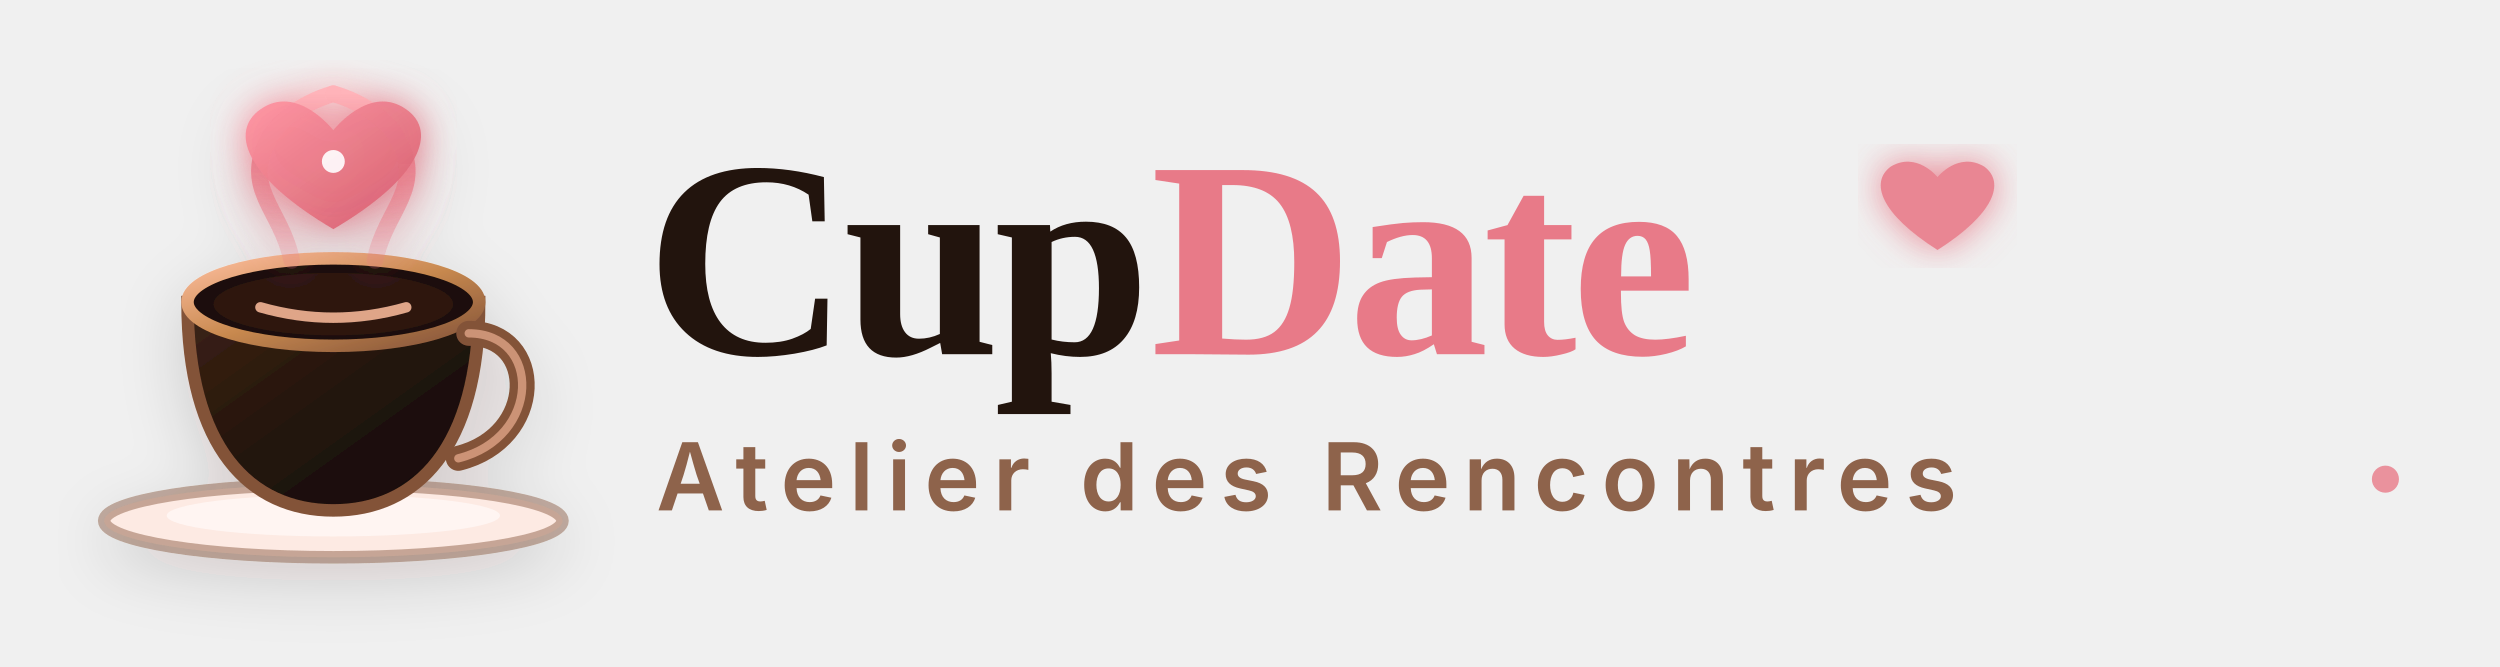
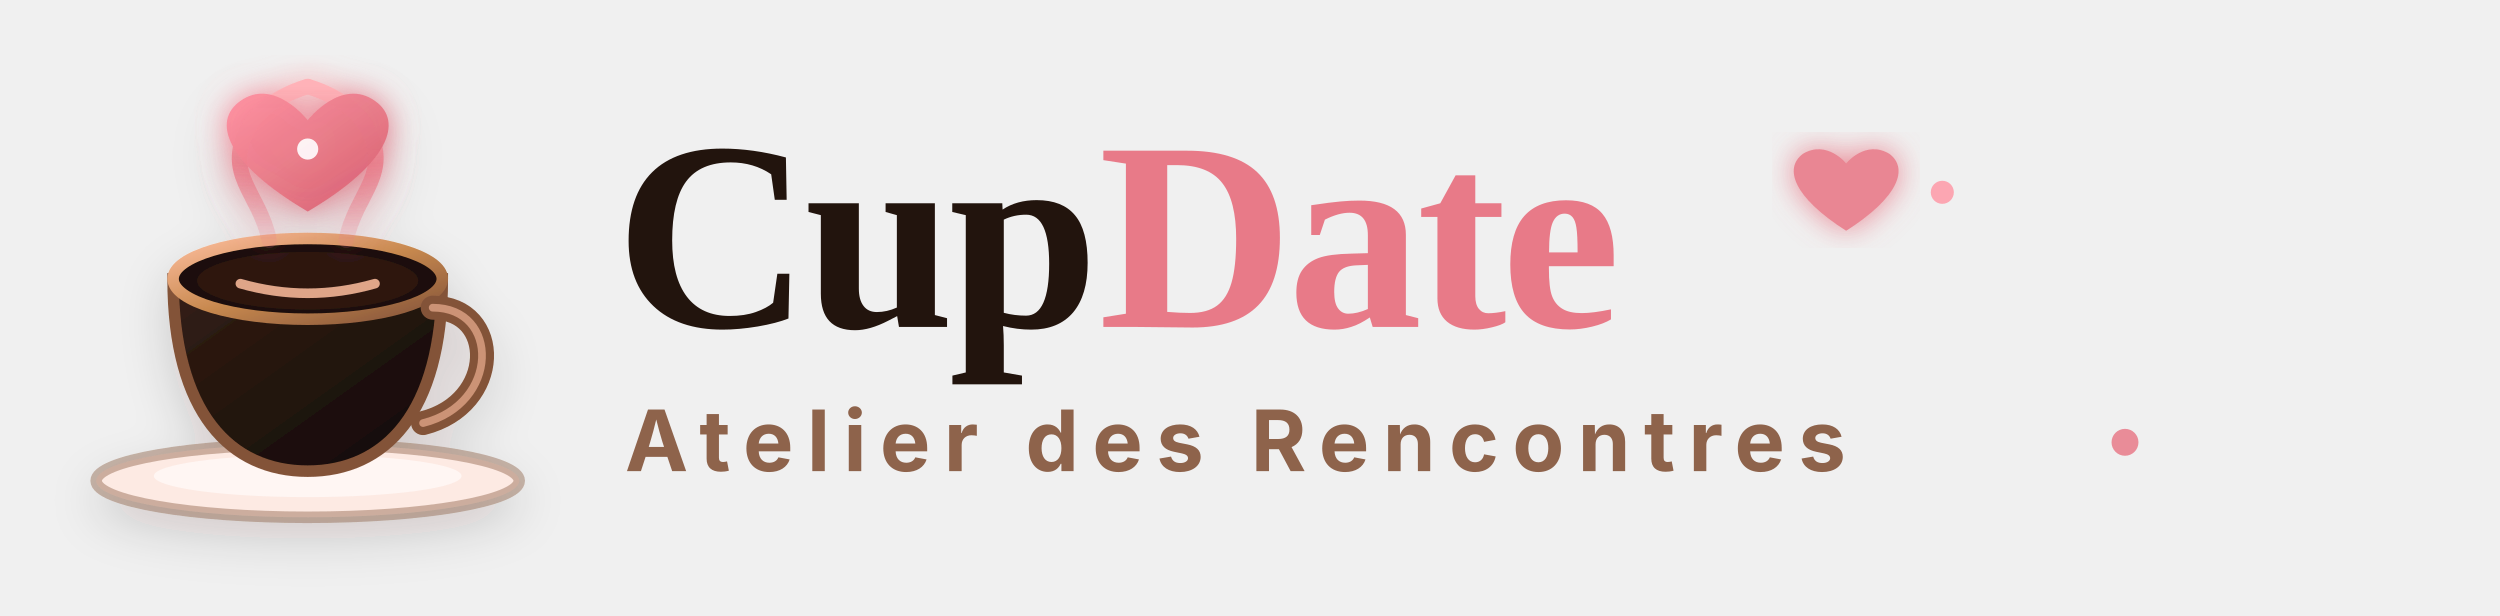
- <svg xmlns="http://www.w3.org/2000/svg" viewBox="0 0 240 64" width="240" height="64" fill="none">
+ <svg xmlns="http://www.w3.org/2000/svg" viewBox="0 0 260 64" width="260" height="64" fill="none">
  <defs>
-     <linearGradient id="cupGrad" x1="0%" y1="0%" x2="100%" y2="100%">
-       <stop offset="0%" stop-color="#3d2314" />
+     <linearGradient id="logoCupGrad" x1="0%" y1="0%" x2="100%" y2="100%">
+       <stop offset="0%" stop-color="#341e15" />
      <stop offset="50%" stop-color="#22140D" />
-       <stop offset="100%" stop-color="#140a06" />
+       <stop offset="100%" stop-color="#120906" />
    </linearGradient>
-     <linearGradient id="roseAccentGrad" x1="0%" y1="0%" x2="100%" y2="100%">
-       <stop offset="0%" stop-color="#ff94a2" />
+     <linearGradient id="logoRoseGrad" x1="0%" y1="0%" x2="100%" y2="100%">
+       <stop offset="0%" stop-color="#ff8fa0" />
      <stop offset="50%" stop-color="#E87A88" />
      <stop offset="100%" stop-color="#d65b6c" />
    </linearGradient>
-     <linearGradient id="caramelGoldGrad" x1="0%" y1="0%" x2="100%" y2="100%">
+     <linearGradient id="logoCaramelGrad" x1="0%" y1="0%" x2="100%" y2="100%">
      <stop offset="0%" stop-color="#febe9e" />
      <stop offset="50%" stop-color="#c8894f" />
      <stop offset="100%" stop-color="#835339" />
    </linearGradient>
-     <linearGradient id="steamSoftGrad" x1="0%" y1="100%" x2="0%" y2="0%">
-       <stop offset="0%" stop-color="#E87A88" stop-opacity="0.2" />
-       <stop offset="60%" stop-color="#E87A88" stop-opacity="0.9" />
-       <stop offset="100%" stop-color="#ffb2b8" stop-opacity="0.95" />
+     <linearGradient id="logoSteamGrad" x1="0%" y1="100%" x2="0%" y2="0%">
+       <stop offset="0%" stop-color="#E87A88" stop-opacity="0.15" />
+       <stop offset="50%" stop-color="#E87A88" stop-opacity="0.85" />
+       <stop offset="100%" stop-color="#ffb2b8" stop-opacity="1" />
    </linearGradient>
-     <filter id="roseGlow" x="-20%" y="-20%" width="140%" height="140%">
-       <feGaussianBlur stdDeviation="1.8" result="blur" />
+     <filter id="logoGlow" x="-20%" y="-20%" width="140%" height="140%">
+       <feGaussianBlur stdDeviation="1.6" result="blur" />
      <feMerge>
        <feMergeNode in="blur" />
        <feMergeNode in="SourceGraphic" />
      </feMerge>
    </filter>
-     <filter id="softShadow" x="-10%" y="-10%" width="130%" height="130%">
-       <feDropShadow dx="0" dy="2" stdDeviation="3" flood-color="#22140D" flood-opacity="0.15" />
+     <filter id="logoSoftShadow" x="-10%" y="-10%" width="130%" height="130%">
+       <feDropShadow dx="0" dy="2" stdDeviation="2.5" flood-color="#22140D" flood-opacity="0.16" />
    </filter>
  </defs>
-   <g transform="translate(6, 4)" filter="url(#softShadow)">
-     <ellipse cx="26" cy="46" rx="22" ry="3.5" fill="#fdeae3" stroke="#835339" stroke-width="1.2" stroke-opacity="0.45" />
-     <ellipse cx="26" cy="45.5" rx="16" ry="2" fill="#fff8f6" opacity="0.8" />
-     <path d="M 12 25 C 12 39, 18 45, 26 45 C 34 45, 40 39, 40 25 Z" fill="url(#cupGrad)" stroke="#835339" stroke-width="1.2" />
-     <ellipse cx="26" cy="25" rx="14" ry="4.2" fill="#1b0e09" stroke="url(#caramelGoldGrad)" stroke-width="1.2" />
+   <g transform="translate(6, 4)" filter="url(#logoSoftShadow)">
+     <ellipse cx="26" cy="46" rx="22" ry="3.8" fill="#fdeae3" stroke="#835339" stroke-width="1.2" stroke-opacity="0.4" />
+     <ellipse cx="26" cy="45.5" rx="16" ry="2.2" fill="#fff8f6" opacity="0.85" />
+     <path d="M 12 25 C 12 39, 18 45, 26 45 C 34 45, 40 39, 40 25 Z" fill="url(#logoCupGrad)" stroke="#835339" stroke-width="1.2" />
+     <ellipse cx="26" cy="25" rx="14" ry="4.2" fill="#1b0e09" stroke="url(#logoCaramelGrad)" stroke-width="1.2" />
    <ellipse cx="26" cy="25.2" rx="11.5" ry="3" fill="#2d1710" />
    <path d="M 19 25.5 Q 26 27.5 33 25.5" fill="none" stroke="#febe9e" stroke-width="1" stroke-linecap="round" opacity="0.85" />
-     <path d="M 39 28 C 46 28, 46 38, 38 40" fill="none" stroke="#835339" stroke-width="2.4" stroke-linecap="round" />
+     <path d="M 39 28 C 46 28, 46 38, 38 40" fill="none" stroke="#835339" stroke-width="2.5" stroke-linecap="round" />
    <path d="M 39 28 C 46 28, 46 38, 38 40" fill="none" stroke="#febe9e" stroke-width="0.8" stroke-linecap="round" opacity="0.6" />
-     <g filter="url(#roseGlow)">
-       <path d="M 22 21 C 21 16, 17 14, 20 9 C 22 6, 26 5, 26 5" fill="none" stroke="url(#steamSoftGrad)" stroke-width="1.6" stroke-linecap="round" />
-       <path d="M 30 21 C 31 16, 35 14, 32 9 C 30 6, 26 5, 26 5" fill="none" stroke="url(#steamSoftGrad)" stroke-width="1.6" stroke-linecap="round" />
-       <path d="M 26 8.5 C 26 8.5, 22.5 4, 19 6.5 C 16 8.6, 17.5 13, 26 18 C 34.5 13, 36 8.6, 33 6.5 C 29.5 4, 26 8.5, 26 8.5 Z" fill="url(#roseAccentGrad)" opacity="0.95" />
+     <g filter="url(#logoGlow)">
+       <path d="M 22 21 C 21 16, 17 14, 20 9 C 22 6, 26 5, 26 5" fill="none" stroke="url(#logoSteamGrad)" stroke-width="1.6" stroke-linecap="round" />
+       <path d="M 30 21 C 31 16, 35 14, 32 9 C 30 6, 26 5, 26 5" fill="none" stroke="url(#logoSteamGrad)" stroke-width="1.6" stroke-linecap="round" />
+       <path d="M 26 8.5 C 26 8.5, 22.5 4, 19 6.5 C 16 8.6, 17.5 13, 26 18 C 34.5 13, 36 8.6, 33 6.5 C 29.5 4, 26 8.5, 26 8.5 Z" fill="url(#logoRoseGrad)" opacity="0.95" />
      <circle cx="26" cy="11.5" r="1.1" fill="#ffffff" opacity="0.9" />
    </g>
  </g>
-   <g transform="translate(62, 34)">
-     <text font-family="'Playfair Display', Georgia, 'Times New Roman', serif" font-size="27" font-weight="600" letter-spacing="-0.02em" fill="#22140D">
-       Cup<tspan fill="#E87A88" font-weight="700">Date</tspan>
+   <g transform="translate(64, 34)">
+     <text font-family="'Playfair Display', Georgia, 'Times New Roman', serif" font-size="28" font-weight="700" letter-spacing="-0.02em" fill="#22140D">
+       Cup<tspan fill="#E87A88" font-weight="800">Date</tspan>
    </text>
-     <path d="M 124 -17 C 124 -17, 122 -19.5, 119.5 -18 C 117.5 -16.5, 118.5 -13.5, 124 -10 C 129.5 -13.5, 130.5 -16.5, 128.5 -18 C 126 -19.5, 124 -17, 124 -17 Z" fill="#E87A88" opacity="0.9" filter="url(#roseGlow)" />
+     <path d="M 128 -17 C 128 -17, 126 -19.5, 123.5 -18 C 121.5 -16.5, 122.5 -13.5, 128 -10 C 133.5 -13.5, 134.5 -16.5, 132.5 -18 C 130 -19.5, 128 -17, 128 -17 Z" fill="#E87A88" opacity="0.9" filter="url(#logoGlow)" />
+     <circle cx="138" cy="-14" r="1.2" fill="#ff94a2" opacity="0.8" />
  </g>
-   <g transform="translate(63, 49)">
-     <text font-family="'Plus Jakarta Sans', 'Inter', -apple-system, sans-serif" font-size="9" font-weight="600" letter-spacing="0.14em" fill="#835339" text-transform="uppercase" opacity="0.9">
+   <g transform="translate(65, 49)">
+     <text font-family="'Plus Jakarta Sans', 'Inter', -apple-system, sans-serif" font-size="8.8" font-weight="700" letter-spacing="0.16em" fill="#835339" text-transform="uppercase" opacity="0.9">
      Atelier des Rencontres
    </text>
-     <circle cx="166" cy="-3" r="1.3" fill="#E87A88" opacity="0.8" />
+     <circle cx="156" cy="-3" r="1.4" fill="#E87A88" opacity="0.85" />
  </g>
</svg>
